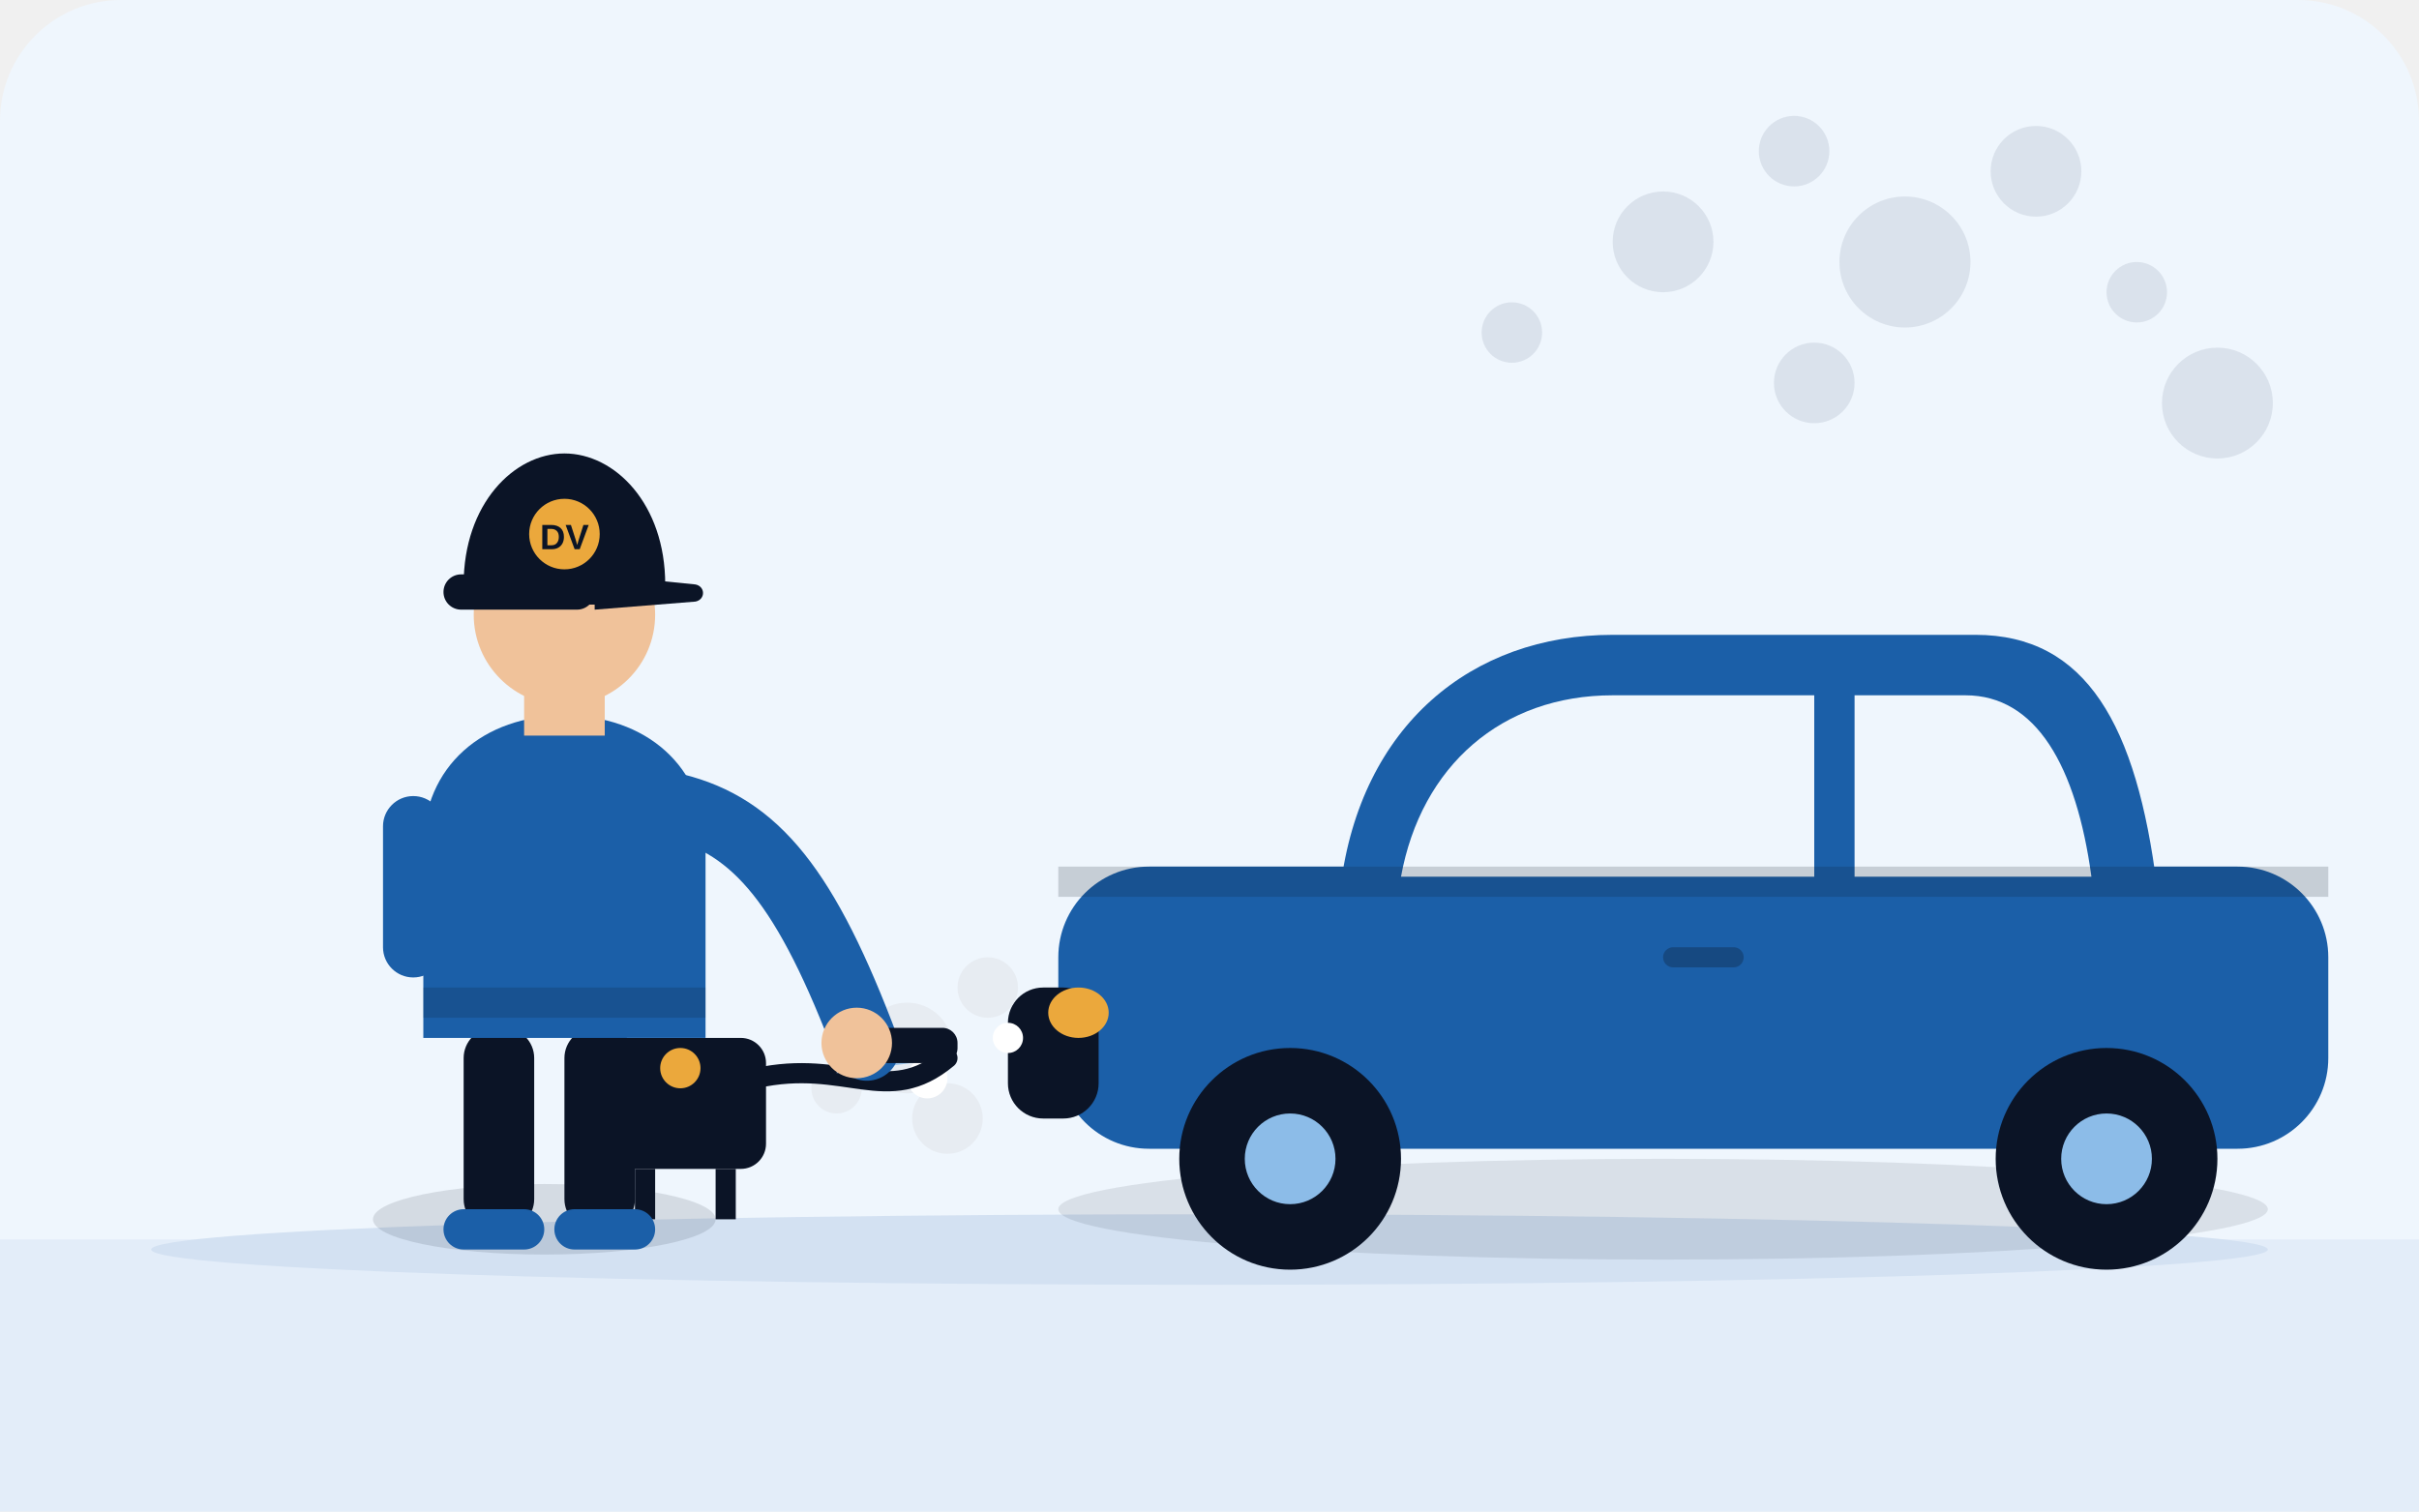
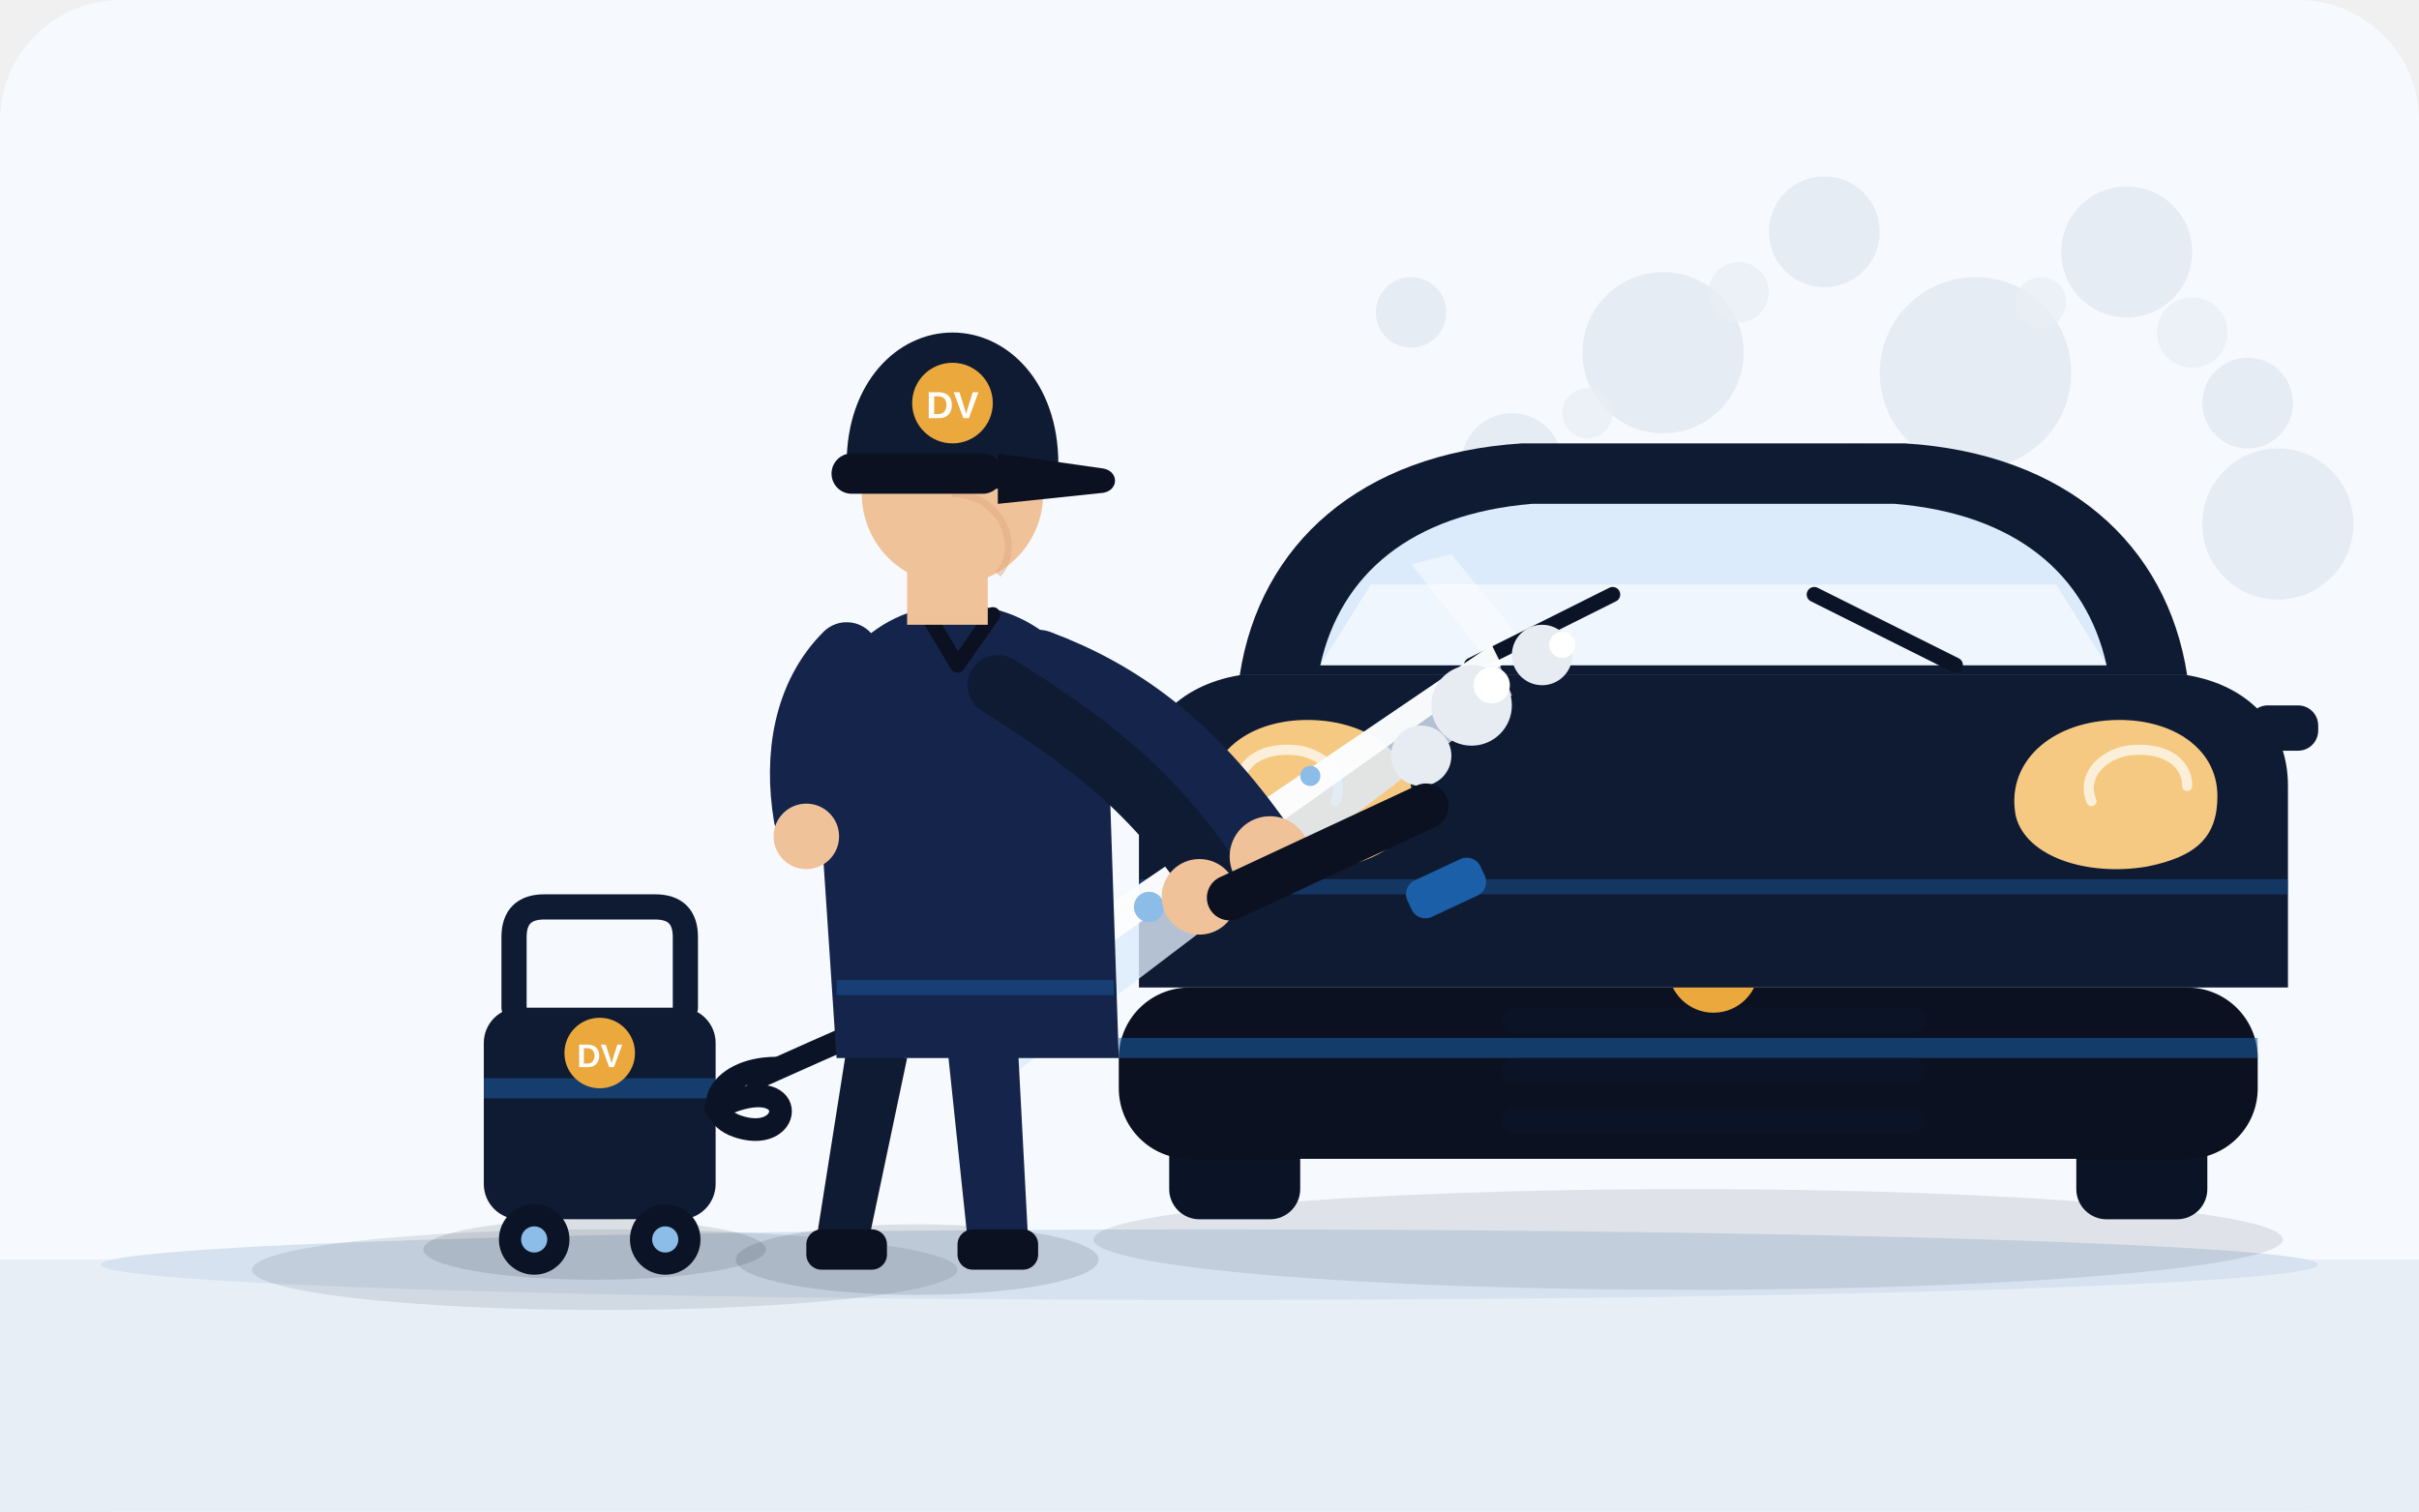
- <svg xmlns="http://www.w3.org/2000/svg" viewBox="0 0 480 300" role="img" aria-label="Illustration d'un voiturier Direct Voiturier en uniforme bleu marine qui lave l'avant d'une voiture bleu marine au nettoyeur haute pression, avec de la mousse en arrière-plan">
-   <rect x="0" y="0" width="480" height="300" rx="24" fill="#EFF6FD" />
-   <g fill="#C9D2DE" opacity="0.55">
-     <circle cx="330" cy="48" r="10" />
-     <circle cx="356" cy="30" r="7" />
-     <circle cx="378" cy="52" r="13" />
-     <circle cx="404" cy="34" r="9" />
-     <circle cx="424" cy="58" r="6" />
-     <circle cx="300" cy="66" r="6" />
-     <circle cx="440" cy="80" r="11" />
-     <circle cx="360" cy="76" r="8" />
+ <svg xmlns="http://www.w3.org/2000/svg" viewBox="0 0 480 300" role="img" aria-label="Illustration d'un voiturier Direct Voiturier, en polo et casquette bleu marine floqués du monogramme DV, qui nettoie de face une voiture bleu marine au nettoyeur haute pression, avec de la mousse en arrière-plan">
+   <rect x="0" y="0" width="480" height="300" rx="24" fill="#F6FAFE" />
+   <g fill="#DCE3EC" opacity="0.6">
+     <circle cx="330" cy="70" r="16" />
+     <circle cx="362" cy="46" r="11" />
+     <circle cx="392" cy="74" r="19" />
+     <circle cx="422" cy="50" r="13" />
+     <circle cx="446" cy="80" r="9" />
+     <circle cx="300" cy="92" r="10" />
+     <circle cx="452" cy="104" r="15" />
+     <circle cx="368" cy="100" r="12" />
+     <circle cx="410" cy="112" r="8" />
+     <circle cx="280" cy="62" r="7" />
  </g>
-   <rect x="0" y="246" width="480" height="54" fill="#E3EDF9" />
-   <ellipse cx="240" cy="248" rx="210" ry="7" fill="#D3E1F2" />
+   <g fill="#EAEFF5" opacity="0.8">
+     <circle cx="345" cy="58" r="6" />
+     <circle cx="405" cy="60" r="5" />
+     <circle cx="435" cy="66" r="7" />
+     <circle cx="315" cy="82" r="5" />
+   </g>
+   <rect x="0" y="250" width="480" height="50" fill="#E7EEF6" />
+   <ellipse cx="240" cy="251" rx="220" ry="7" fill="#D6E2F0" />
+   <ellipse cx="335" cy="246" rx="118" ry="10" fill="#0B1426" opacity="0.10" />
+   <ellipse cx="120" cy="252" rx="70" ry="8" fill="#0B1426" opacity="0.10" />
  <g>
-     <ellipse cx="330" cy="240" rx="120" ry="10" fill="#0B1426" opacity="0.10" />
-     <rect x="210" y="172" width="252" height="56" rx="18" fill="#1B5FA8" />
-     <rect x="200" y="196" width="18" height="26" rx="7" fill="#0B1426" />
-     <ellipse cx="214" cy="201" rx="6" ry="5" fill="#EBA83C" />
-     <path d="M266 176 C270 144 292 126 320 126 L392 126 C414 126 424 144 428 176 Z" fill="#1B5FA8" />
-     <path d="M278 174 C282 152 298 138 320 138 L360 138 L360 174 Z" fill="#EFF6FD" />
-     <path d="M368 138 L390 138 C404 138 412 152 415 174 L368 174 Z" fill="#EFF6FD" />
-     <rect x="210" y="172" width="252" height="6" fill="#0B1426" opacity="0.18" />
-     <rect x="330" y="188" width="16" height="4" rx="2" fill="#0B1426" opacity="0.3" />
-     <circle cx="256" cy="230" r="22" fill="#0B1426" />
-     <circle cx="256" cy="230" r="9" fill="#8CBCE8" />
-     <circle cx="418" cy="230" r="22" fill="#0B1426" />
-     <circle cx="418" cy="230" r="9" fill="#8CBCE8" />
+     <rect x="232" y="222" width="26" height="20" rx="6" fill="#0B1426" />
+     <rect x="412" y="222" width="26" height="20" rx="6" fill="#0B1426" />
+     <rect x="222" y="196" width="226" height="34" rx="14" fill="#0B1120" />
+     <rect x="222" y="206" width="226" height="4" fill="#1B5FA8" opacity="0.55" />
+     <g fill="#0B1426">
+       <rect x="298" y="200" width="84" height="5" rx="2.5" />
+       <rect x="298" y="210" width="84" height="5" rx="2.5" />
+       <rect x="298" y="220" width="84" height="5" rx="2.5" />
+     </g>
+     <circle cx="340" cy="192" r="9" fill="#EBA83C" />
+     <text x="340" y="195.5" font-family="Arial, Helvetica, sans-serif" font-size="8" font-weight="800" fill="#FFFFFF" text-anchor="middle">DV</text>
+     <path d="M226 196 L226 156 C226 144 234 136 246 134 L434 134 C446 136 454 144 454 156 L454 196 Z" fill="#0F1B33" />
+     <path d="M226 176 L454 176" stroke="#1B5FA8" stroke-width="3" opacity="0.4" />
+     <path d="M240 158 C240 148 250 142 262 143 C274 144 282 152 280 162 C278 170 266 174 254 172 C244 170 240 166 240 158 Z" fill="#F6C983" />
+     <path d="M246 156 C246 151 251 148 258 149 C263 150 267 154 265 159" fill="none" stroke="#FFFFFF" stroke-width="2" stroke-linecap="round" opacity="0.7" />
+     <path d="M440 158 C440 148 430 142 418 143 C406 144 398 152 400 162 C402 170 414 174 426 172 C436 170 440 166 440 158 Z" fill="#F6C983" />
+     <path d="M434 156 C434 151 429 148 422 149 C417 150 413 154 415 159" fill="none" stroke="#FFFFFF" stroke-width="2" stroke-linecap="round" opacity="0.7" />
+     <path d="M246 134 C250 108 270 90 302 88 L378 88 C410 90 430 108 434 134 Z" fill="#0F1B33" />
+     <path d="M262 132 C266 114 280 102 304 100 L376 100 C400 102 414 114 418 132 Z" fill="#DCEBFB" />
+     <path d="M262 132 L272 116 L408 116 L418 132 Z" fill="#EFF6FD" />
+     <path d="M288 110 L306 132 L296 132 L280 112 Z" fill="#FFFFFF" opacity="0.45" />
+     <line x1="292" y1="132" x2="320" y2="118" stroke="#0B1426" stroke-width="3" stroke-linecap="round" />
+     <line x1="388" y1="132" x2="360" y2="118" stroke="#0B1426" stroke-width="3" stroke-linecap="round" />
+     <rect x="220" y="140" width="14" height="9" rx="4" fill="#0F1B33" />
+     <rect x="446" y="140" width="14" height="9" rx="4" fill="#0F1B33" />
+   </g>
+   <path d="M190 200 L296 128 L300 138 L200 214 Z" fill="#DCEBFB" opacity="0.8" />
+   <path d="M190 200 L296 128 L298 132 L194 206 Z" fill="#FFFFFF" opacity="0.9" />
+   <g fill="#8CBCE8">
+     <circle cx="228" cy="180" r="3" />
+     <circle cx="244" cy="166" r="2.4" />
+     <circle cx="212" cy="192" r="2.4" />
+     <circle cx="260" cy="154" r="2" />
  </g>
  <g fill="#E7ECF2">
-     <circle cx="180" cy="208" r="9" />
-     <circle cx="196" cy="196" r="6" />
-     <circle cx="188" cy="222" r="7" />
-     <circle cx="166" cy="216" r="5" />
+     <circle cx="292" cy="140" r="8" />
+     <circle cx="306" cy="130" r="6" />
+     <circle cx="282" cy="150" r="6" />
  </g>
  <g fill="#FFFFFF">
-     <circle cx="184" cy="214" r="4" />
-     <circle cx="200" cy="206" r="3" />
-     <circle cx="172" cy="204" r="3" />
+     <circle cx="296" cy="136" r="3.6" />
+     <circle cx="310" cy="128" r="2.6" />
  </g>
  <g>
-     <rect x="118" y="206" width="34" height="26" rx="5" fill="#0B1426" />
-     <circle cx="135" cy="212" r="4" fill="#EBA83C" />
-     <rect x="126" y="232" width="4" height="10" fill="#0B1426" />
-     <rect x="142" y="232" width="4" height="10" fill="#0B1426" />
+     <ellipse cx="118" cy="248" rx="34" ry="6" fill="#0B1426" opacity="0.12" />
+     <rect x="96" y="200" width="46" height="42" rx="7" fill="#0F1B33" />
+     <rect x="96" y="214" width="46" height="4" fill="#1B5FA8" opacity="0.5" />
+     <circle cx="119" cy="209" r="7" fill="#EBA83C" />
+     <text x="119" y="211.8" font-family="Arial, Helvetica, sans-serif" font-size="6.5" font-weight="800" fill="#FFFFFF" text-anchor="middle">DV</text>
+     <path d="M102 200 L102 186 Q102 180 108 180 L130 180 Q136 180 136 186 L136 200" fill="none" stroke="#0F1B33" stroke-width="5" stroke-linecap="round" />
+     <circle cx="106" cy="246" r="7" fill="#0B1426" />
+     <circle cx="106" cy="246" r="2.6" fill="#8CBCE8" />
+     <circle cx="132" cy="246" r="7" fill="#0B1426" />
+     <circle cx="132" cy="246" r="2.6" fill="#8CBCE8" />
+     <path d="M142 220 C 158 212, 158 226, 148 224 C 138 222, 142 212, 154 212" fill="none" stroke="#0B1426" stroke-width="4.5" stroke-linecap="round" />
+     <path d="M150 214 C 168 206, 176 202, 186 200" fill="none" stroke="#0B1426" stroke-width="4.5" stroke-linecap="round" />
  </g>
-   <path d="M150 214 C168 210 176 220 188 210" fill="none" stroke="#0B1426" stroke-width="4" stroke-linecap="round" />
-   <path d="M188 210 L168 205 L166 213 Z" fill="#8CBCE8" opacity="0.85" />
  <g>
-     <ellipse cx="108" cy="242" rx="34" ry="7" fill="#0B1426" opacity="0.12" />
-     <rect x="92" y="204" width="14" height="40" rx="6" fill="#0B1426" />
-     <rect x="112" y="204" width="14" height="40" rx="6" fill="#0B1426" />
-     <rect x="88" y="240" width="20" height="8" rx="4" fill="#1B5FA8" />
-     <rect x="110" y="240" width="20" height="8" rx="4" fill="#1B5FA8" />
-     <path d="M84 168 C84 152 96 142 112 142 C128 142 140 152 140 168 L140 206 L84 206 Z" fill="#1B5FA8" />
-     <rect x="84" y="196" width="56" height="6" fill="#0B1426" opacity="0.18" />
-     <rect x="76" y="158" width="12" height="36" rx="6" fill="#1B5FA8" />
-     <path d="M134 160 C150 164 160 176 172 208" fill="none" stroke="#1B5FA8" stroke-width="13" stroke-linecap="round" />
-     <rect x="168" y="204" width="22" height="7" rx="3" fill="#0B1426" />
-     <circle cx="170" cy="207" r="7" fill="#F0C29A" />
-     <rect x="104" y="132" width="16" height="14" fill="#F0C29A" />
-     <circle cx="112" cy="122" r="18" fill="#F0C29A" />
-     <path d="M92 116 C92 100 102 90 112 90 C122 90 132 100 132 116 C132 118 130 120 126 120 L98 120 C94 120 92 118 92 116 Z" fill="#0B1426" />
-     <rect x="88" y="114" width="30" height="7" rx="3.5" fill="#0B1426" />
-     <path d="M118 114 L138 116 C140 116.4 140 119 138 119.4 L118 121 Z" fill="#0B1426" />
-     <circle cx="112" cy="106" r="7" fill="#EBA83C" />
-     <text x="112" y="109" font-family="Arial, Helvetica, sans-serif" font-size="7" font-weight="700" fill="#0B1426" text-anchor="middle">DV</text>
+     <ellipse cx="182" cy="250" rx="36" ry="7" fill="#0B1426" opacity="0.12" />
+     <path d="M168 208 L162 246 L172 248 L180 210 Z" fill="#0F1B33" />
+     <rect x="160" y="244" width="16" height="8" rx="3" fill="#0B1120" />
+     <path d="M188 208 L192 246 L204 246 L202 208 Z" fill="#14244A" />
+     <rect x="190" y="244" width="16" height="8" rx="3" fill="#0B1120" />
+     <path d="M162 150 C162 132 174 120 190 120 C206 120 218 132 220 150 L222 210 L166 210 Z" fill="#14244A" />
+     <path d="M166 196 L221 196" stroke="#1B5FA8" stroke-width="3" opacity="0.45" />
+     <path d="M184 122 L190 132 L197 122" fill="none" stroke="#0B1120" stroke-width="3" stroke-linecap="round" stroke-linejoin="round" />
+     <path d="M168 130 C160 138 158 150 160 162" fill="none" stroke="#14244A" stroke-width="13" stroke-linecap="round" />
+     <circle cx="160" cy="166" r="6.5" fill="#F0C29A" />
+     <path d="M206 132 C 222 138, 236 148, 250 168" fill="none" stroke="#14244A" stroke-width="14" stroke-linecap="round" />
+     <path d="M198 136 C 214 146, 228 156, 240 174" fill="none" stroke="#0F1B33" stroke-width="12" stroke-linecap="round" />
+     <circle cx="252" cy="170" r="8" fill="#F0C29A" />
+     <circle cx="238" cy="178" r="7.5" fill="#F0C29A" />
+     <rect x="180" y="108" width="16" height="16" fill="#F0C29A" />
+     <circle cx="189" cy="98" r="18" fill="#F0C29A" />
+     <path d="M189 98 C193 98 197 100 199 104 C201 108 200 112 198 114" fill="none" stroke="#E0A97E" stroke-width="1.4" opacity="0.5" />
+     <path d="M168 92 C168 76 178 66 189 66 C200 66 210 76 210 92 C210 95 207 97 202 97 L176 97 C171 97 168 95 168 92 Z" fill="#0F1B33" />
+     <rect x="165" y="90" width="34" height="8" rx="4" fill="#0B1120" />
+     <path d="M198 90 L219 93 C222 93.6 222 97.2 219 97.8 L198 100 Z" fill="#0B1120" />
+     <circle cx="189" cy="80" r="8" fill="#EBA83C" />
+     <text x="189" y="83" font-family="Arial, Helvetica, sans-serif" font-size="7.5" font-weight="800" fill="#FFFFFF" text-anchor="middle">DV</text>
+   </g>
+   <g>
+     <rect x="238" y="176" width="52" height="9" rx="4.5" fill="#0B1120" transform="rotate(-25 238 176)" />
+     <rect x="278" y="176" width="16" height="8" rx="3" fill="#1B5FA8" transform="rotate(-25 278 176)" />
  </g>
</svg>
